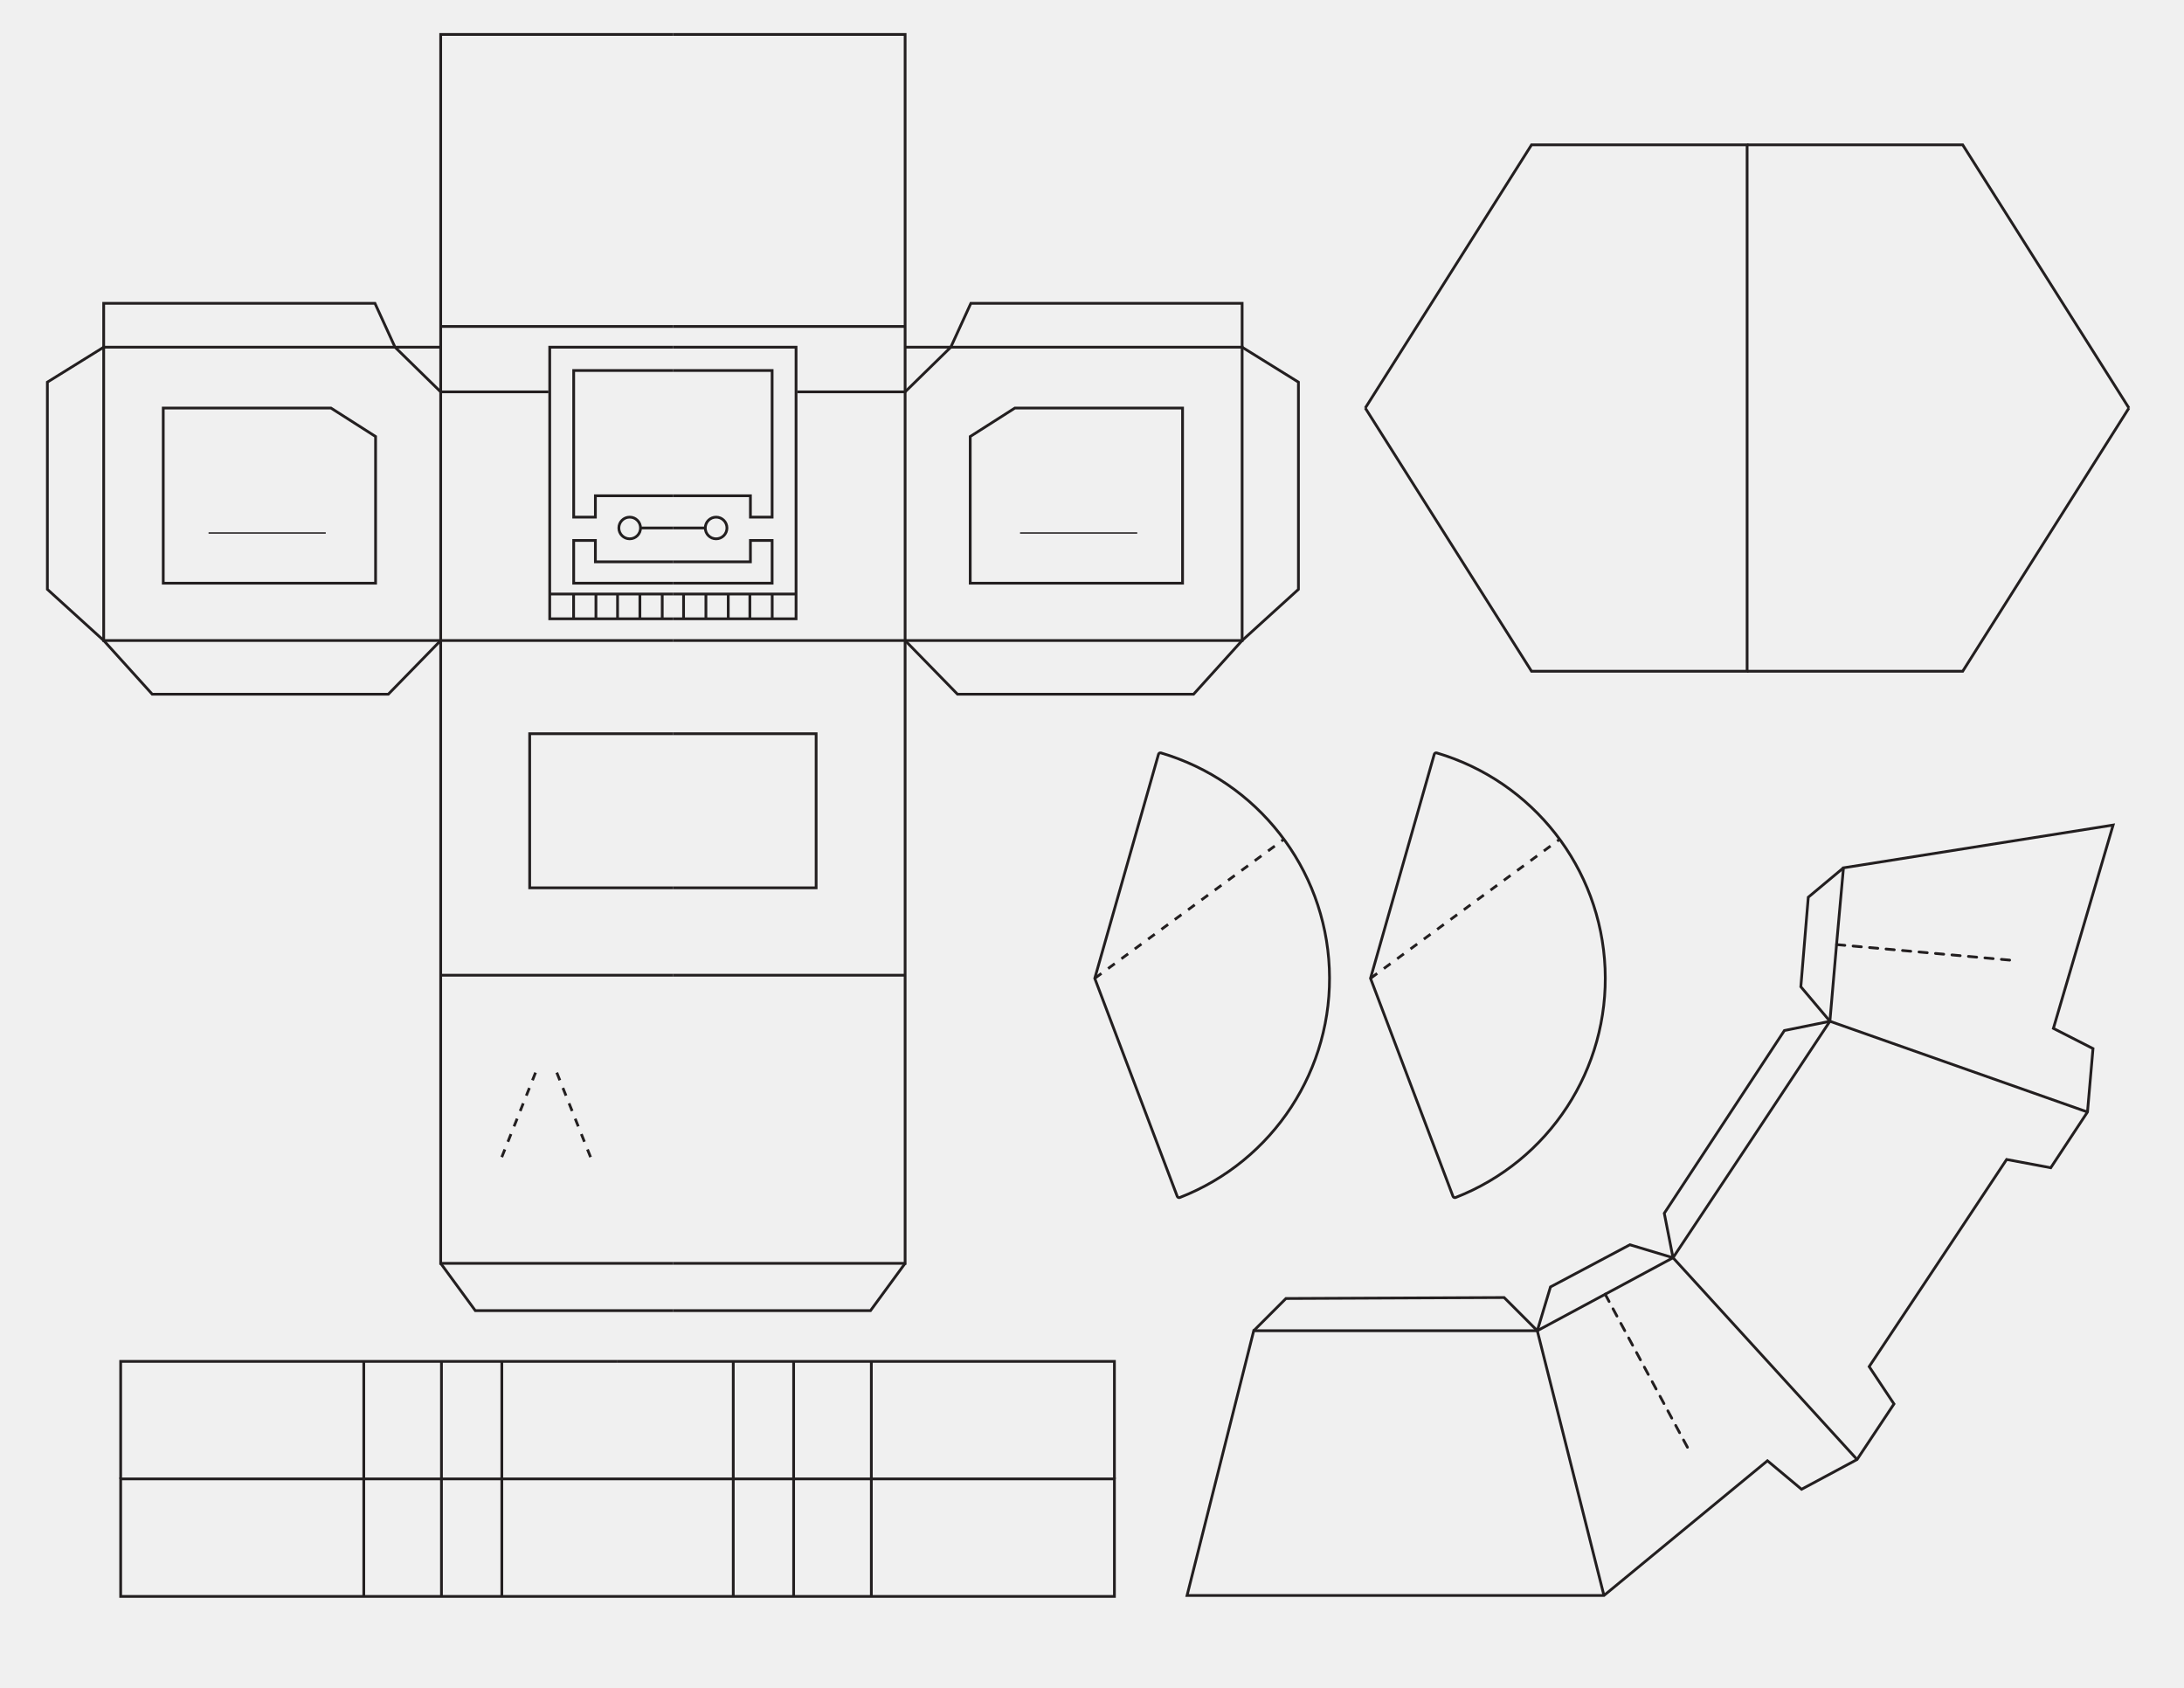
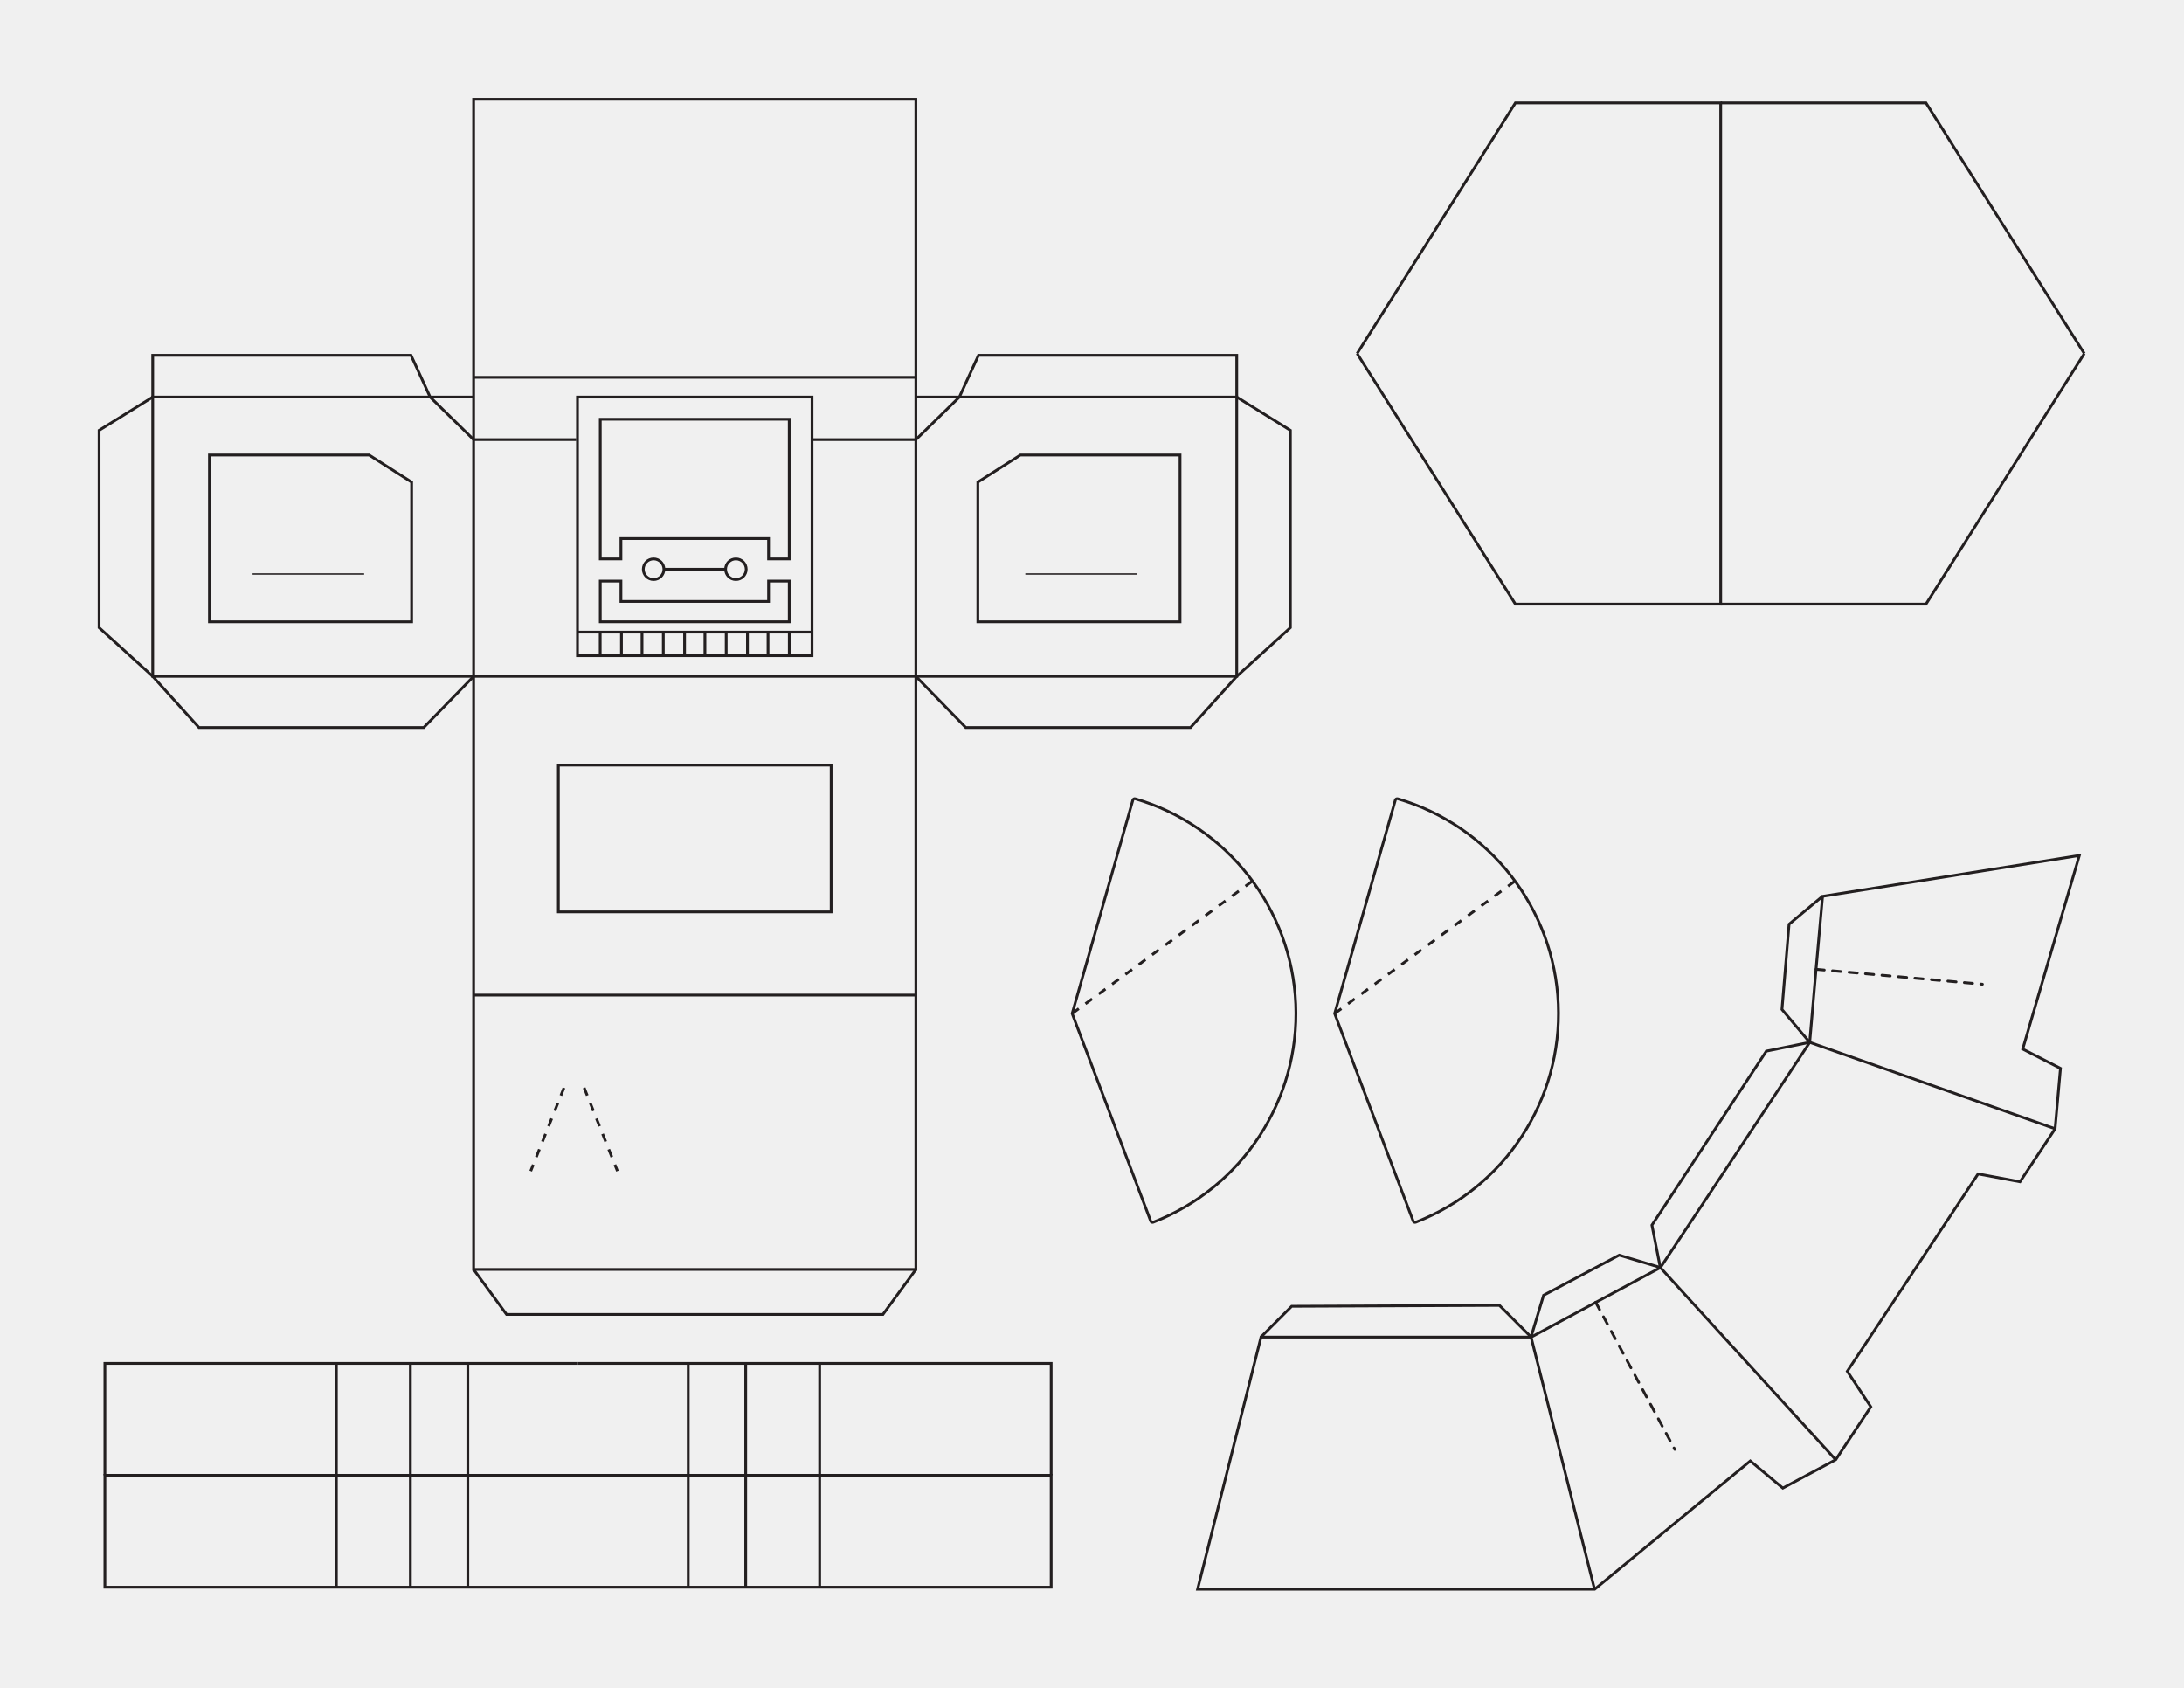
<svg xmlns="http://www.w3.org/2000/svg" viewBox="0 0 792 612">
  <rect width="792" height="612" style="fill:none" />
-   <polyline points="772.03 147.95 711.75 243.39 633.57 243.39" style="fill:none;stroke:#231f20;stroke-miterlimit:10" />
-   <polyline points="772.03 147.95 711.75 52.52 633.57 52.52" style="fill:none;stroke:#231f20;stroke-miterlimit:10" />
-   <polyline points="495.1 147.95 555.39 52.52 633.57 52.52 633.57 243.39 555.39 243.39 495.1 147.95" style="fill:none;stroke:#231f20;stroke-miterlimit:10" />
-   <path d="M404.13,536.24" style="fill:none;stroke:#231f20;stroke-miterlimit:10" />
-   <polyline points="223.95 493.63 404.13 493.63 404.13 536.24" style="fill:none;stroke:#231f20;stroke-miterlimit:10" />
-   <path d="M224,493.63" style="fill:none;stroke:#231f20;stroke-miterlimit:10" />
-   <line x1="315.98" y1="493.63" x2="315.98" y2="536.24" style="fill:none;stroke:#231f20;stroke-miterlimit:10" />
-   <line x1="287.8" y1="493.63" x2="287.8" y2="536.24" style="fill:none;stroke:#231f20;stroke-miterlimit:10" />
-   <line x1="265.91" y1="493.63" x2="265.91" y2="536.24" style="fill:none;stroke:#231f20;stroke-miterlimit:10" />
-   <polyline points="223.95 493.63 43.76 493.63 43.76 536.24" style="fill:none;stroke:#231f20;stroke-miterlimit:10" />
-   <line x1="131.92" y1="493.63" x2="131.92" y2="536.24" style="fill:none;stroke:#231f20;stroke-miterlimit:10" />
-   <line x1="160.09" y1="493.63" x2="160.09" y2="536.24" style="fill:none;stroke:#231f20;stroke-miterlimit:10" />
-   <line x1="181.98" y1="493.63" x2="181.98" y2="536.24" style="fill:none;stroke:#231f20;stroke-miterlimit:10" />
-   <polyline points="223.95 578.85 404.13 578.85 404.13 536.24 43.76 536.24 43.76 578.85 223.95 578.85" style="fill:none;stroke:#231f20;stroke-miterlimit:10" />
-   <line x1="315.98" y1="578.85" x2="315.98" y2="536.24" style="fill:none;stroke:#231f20;stroke-miterlimit:10" />
-   <line x1="287.8" y1="578.85" x2="287.8" y2="536.24" style="fill:none;stroke:#231f20;stroke-miterlimit:10" />
-   <line x1="265.91" y1="578.85" x2="265.91" y2="536.24" style="fill:none;stroke:#231f20;stroke-miterlimit:10" />
-   <line x1="131.92" y1="578.85" x2="131.92" y2="536.24" style="fill:none;stroke:#231f20;stroke-miterlimit:10" />
-   <line x1="160.09" y1="578.85" x2="160.09" y2="536.24" style="fill:none;stroke:#231f20;stroke-miterlimit:10" />
-   <line x1="181.98" y1="578.85" x2="181.98" y2="536.24" style="fill:none;stroke:#231f20;stroke-miterlimit:10" />
-   <path d="M377.19,592.75" style="fill:none;stroke:#231f20;stroke-miterlimit:10" />
-   <polyline points="454.65 482.51 466.33 470.83 545.45 470.48 557.48 482.51 562.26 466.63 591.06 451.34 606.7 456.05" style="fill:none;stroke:#231f20;stroke-miterlimit:10" />
-   <polyline points="663.61 370.31 647.09 373.66 603.53 439.92 606.7 456.05" style="fill:none;stroke:#231f20;stroke-miterlimit:10" />
-   <path d="M677.49,578.53" style="fill:none;stroke:#231f20;stroke-miterlimit:10" />
-   <line x1="582.1" y1="469.28" x2="612.22" y2="525.31" style="fill:none;stroke:#231f20;stroke-linecap:round;stroke-miterlimit:10;stroke-dasharray:3" />
-   <path d="M779.89,403.45" style="fill:none;stroke:#231f20;stroke-miterlimit:10" />
-   <path d="M766.3,299.16l-97.79,15.51L666,342.5l-2.41,27.81L635.2,413.17l-28.5,42.88-24.6,13.23-24.62,13.23H454.65l-24.18,96H581.66l59.28-48.85L653.31,540l20.14-10.8,13.38-20.14-9-13.54L702.77,458l24.91-37.58,16,3L757,403.21l2-23-14.36-7.32Z" style="fill:none;stroke:#231f20;stroke-miterlimit:10" />
-   <polyline points="663.61 370.31 653.05 357.79 655.75 325.33 668.51 314.67" style="fill:none;stroke:#231f20;stroke-miterlimit:10" />
-   <line x1="666.02" y1="342.5" x2="729.38" y2="348.18" style="fill:none;stroke:#231f20;stroke-linecap:round;stroke-miterlimit:10;stroke-dasharray:3" />
-   <line x1="557.48" y1="482.51" x2="581.66" y2="578.53" style="fill:none;stroke:#231f20;stroke-miterlimit:10" />
-   <line x1="606.7" y1="456.05" x2="673.45" y2="529.21" style="fill:none;stroke:#231f20;stroke-miterlimit:10" />
-   <line x1="663.61" y1="370.31" x2="757" y2="403.21" style="fill:none;stroke:#231f20;stroke-miterlimit:10" />
-   <polyline points="244.02 12.49 328.23 12.49 328.23 458.08 244.02 458.08" style="fill:none;stroke:#231f20;stroke-miterlimit:10" />
-   <line x1="328.23" y1="353.61" x2="244.02" y2="353.61" style="fill:none;stroke:#231f20;stroke-miterlimit:10" />
-   <polyline points="244.02 232.24 450.44 232.24 450.44 125.89 344.79 125.89 328.23 142.09 289.15 142.09" style="fill:none;stroke:#231f20;stroke-miterlimit:10" />
-   <line x1="328.23" y1="118.37" x2="244.02" y2="118.37" style="fill:none;stroke:#231f20;stroke-miterlimit:10" />
-   <polyline points="244.02 125.89 288.68 125.89 288.68 224.37 244.02 224.37" style="fill:none;stroke:#231f20;stroke-miterlimit:10" />
-   <polyline points="244.02 134.34 280 134.34 280 187.51 272.13 187.51 272.13 179.76 244.02 179.76" style="fill:none;stroke:#231f20;stroke-miterlimit:10" />
-   <polyline points="244.02 211.46 280 211.46 280 195.96 272.13 195.96 272.13 203.71 244.02 203.71" style="fill:none;stroke:#231f20;stroke-miterlimit:10" />
-   <line x1="288.68" y1="215.39" x2="244.02" y2="215.39" style="fill:none;stroke:#231f20;stroke-miterlimit:10" />
-   <line x1="247.89" y1="215.39" x2="247.89" y2="224.37" style="fill:none;stroke:#231f20;stroke-miterlimit:10" />
-   <line x1="255.99" y1="215.39" x2="255.99" y2="224.37" style="fill:none;stroke:#231f20;stroke-miterlimit:10" />
-   <line x1="264.09" y1="215.39" x2="264.09" y2="224.37" style="fill:none;stroke:#231f20;stroke-miterlimit:10" />
-   <line x1="271.93" y1="215.39" x2="271.93" y2="224.37" style="fill:none;stroke:#231f20;stroke-miterlimit:10" />
-   <line x1="280.03" y1="215.39" x2="280.03" y2="224.37" style="fill:none;stroke:#231f20;stroke-miterlimit:10" />
-   <circle cx="259.69" cy="191.44" r="3.93" style="fill:none;stroke:#231f20;stroke-miterlimit:10" />
-   <line x1="255.76" y1="191.44" x2="244.02" y2="191.44" style="fill:none;stroke:#231f20;stroke-miterlimit:10" />
-   <polyline points="328.23 125.89 344.79 125.89 352.07 109.98 450.44 109.98 450.44 125.89 470.86 138.56 470.86 213.69 450.44 232.24 432.83 251.72 347.23 251.72 328.23 232.24" style="fill:none;stroke:#231f20;stroke-miterlimit:10" />
-   <polyline points="244.02 266.04 295.96 266.04 295.96 321.92 244.02 321.92" style="fill:none;stroke:#231f20;stroke-miterlimit:10" />
-   <polygon points="351.84 211.46 428.84 211.46 428.84 147.95 368.04 147.95 351.84 158.28 351.84 211.46" style="fill:none;stroke:#231f20;stroke-miterlimit:10" />
-   <line x1="369.91" y1="193.26" x2="412.41" y2="193.26" style="fill:none;stroke:#231f20;stroke-miterlimit:10;stroke-width:0.5px" />
-   <polyline points="328.23 458.08 315.68 475.22 244.02 475.22" style="fill:none;stroke:#231f20;stroke-miterlimit:10" />
-   <polyline points="244.02 12.49 159.81 12.49 159.81 458.08 244.02 458.08" style="fill:none;stroke:#231f20;stroke-miterlimit:10" />
-   <line x1="159.81" y1="353.61" x2="244.02" y2="353.61" style="fill:none;stroke:#231f20;stroke-miterlimit:10" />
-   <polyline points="244.02 232.24 37.6 232.24 37.6 125.89 143.25 125.89 159.81 142.09 198.89 142.09" style="fill:none;stroke:#231f20;stroke-miterlimit:10" />
-   <line x1="159.81" y1="118.37" x2="244.02" y2="118.37" style="fill:none;stroke:#231f20;stroke-miterlimit:10" />
-   <polyline points="244.02 125.89 199.35 125.89 199.35 224.37 244.02 224.37" style="fill:none;stroke:#231f20;stroke-miterlimit:10" />
-   <polyline points="244.02 134.34 208.04 134.34 208.04 187.51 215.91 187.51 215.91 179.76 244.02 179.76" style="fill:none;stroke:#231f20;stroke-miterlimit:10" />
-   <polyline points="244.02 211.46 208.04 211.46 208.04 195.96 215.91 195.96 215.91 203.71 244.02 203.71" style="fill:none;stroke:#231f20;stroke-miterlimit:10" />
-   <line x1="199.36" y1="215.39" x2="244.02" y2="215.39" style="fill:none;stroke:#231f20;stroke-miterlimit:10" />
-   <line x1="240.15" y1="215.39" x2="240.15" y2="224.37" style="fill:none;stroke:#231f20;stroke-miterlimit:10" />
-   <line x1="232.05" y1="215.39" x2="232.05" y2="224.37" style="fill:none;stroke:#231f20;stroke-miterlimit:10" />
-   <line x1="223.95" y1="215.39" x2="223.95" y2="224.37" style="fill:none;stroke:#231f20;stroke-miterlimit:10" />
-   <line x1="216.11" y1="215.39" x2="216.11" y2="224.37" style="fill:none;stroke:#231f20;stroke-miterlimit:10" />
-   <line x1="208.01" y1="215.39" x2="208.01" y2="224.37" style="fill:none;stroke:#231f20;stroke-miterlimit:10" />
-   <circle cx="228.35" cy="191.44" r="3.93" style="fill:none;stroke:#231f20;stroke-miterlimit:10" />
-   <line x1="232.28" y1="191.44" x2="244.02" y2="191.44" style="fill:none;stroke:#231f20;stroke-miterlimit:10" />
-   <polyline points="159.81 125.89 143.25 125.89 135.97 109.98 37.6 109.98 37.6 125.89 17.18 138.56 17.18 213.69 37.6 232.24 55.21 251.72 140.81 251.72 159.81 232.24" style="fill:none;stroke:#231f20;stroke-miterlimit:10" />
-   <polyline points="244.02 266.04 192.08 266.04 192.08 321.92 244.02 321.92" style="fill:none;stroke:#231f20;stroke-miterlimit:10" />
-   <polygon points="136.2 211.46 59.2 211.46 59.2 147.95 120 147.95 136.2 158.28 136.2 211.46" style="fill:none;stroke:#231f20;stroke-miterlimit:10" />
-   <line x1="118.13" y1="193.26" x2="75.63" y2="193.26" style="fill:none;stroke:#231f20;stroke-miterlimit:10;stroke-width:0.5px" />
-   <polyline points="159.81 458.08 172.36 475.22 244.02 475.22" style="fill:none;stroke:#231f20;stroke-miterlimit:10" />
-   <line x1="194.21" y1="388.92" x2="181.54" y2="420.62" style="fill:#fff;stroke:#231f20;stroke-miterlimit:10;stroke-dasharray:3" />
-   <line x1="201.91" y1="388.92" x2="214.58" y2="420.62" style="fill:#fff;stroke:#231f20;stroke-miterlimit:10;stroke-dasharray:3" />
-   <path d="M420.13,273.45,397,354.74l29.91,79.05a.74.74,0,0,0,.94.42A85.26,85.26,0,0,0,421,273,.73.73,0,0,0,420.13,273.45Z" style="fill:none;stroke:#231f20;stroke-miterlimit:10" />
-   <line x1="397" y1="354.74" x2="465.67" y2="304.27" style="fill:none;stroke:#231f20;stroke-miterlimit:10;stroke-dasharray:3" />
-   <path d="M520.13,273.45,497,354.74l29.91,79.05a.74.74,0,0,0,.94.42A85.26,85.26,0,0,0,521,273,.73.73,0,0,0,520.13,273.45Z" style="fill:none;stroke:#231f20;stroke-miterlimit:10" />
-   <line x1="497" y1="354.74" x2="565.67" y2="304.27" style="fill:none;stroke:#231f20;stroke-miterlimit:10;stroke-dasharray:3" />
+   <polyline points="755.84 128.19 698.43 219.06 623.99 219.06" style="fill:none;stroke:#231f20;stroke-miterlimit:10" />
+   <polyline points="755.84 128.19 698.43 37.32 623.99 37.32" style="fill:none;stroke:#231f20;stroke-miterlimit:10" />
+   <polyline points="492.14 128.19 549.54 37.32 623.99 37.32 623.99 219.06 549.54 219.06 492.14 128.19" style="fill:none;stroke:#231f20;stroke-miterlimit:10" />
+   <path d="M381.19,534.94" style="fill:none;stroke:#231f20;stroke-miterlimit:10" />
+   <polyline points="209.61 494.36 381.19 494.36 381.19 534.94" style="fill:none;stroke:#231f20;stroke-miterlimit:10" />
+   <path d="M209.61,494.36" style="fill:none;stroke:#231f20;stroke-miterlimit:10" />
+   <line x1="297.24" y1="494.36" x2="297.24" y2="534.94" style="fill:none;stroke:#231f20;stroke-miterlimit:10" />
+   <line x1="270.42" y1="494.36" x2="270.42" y2="534.94" style="fill:none;stroke:#231f20;stroke-miterlimit:10" />
+   <line x1="249.57" y1="494.36" x2="249.57" y2="534.94" style="fill:none;stroke:#231f20;stroke-miterlimit:10" />
+   <polyline points="209.61 494.36 38.04 494.36 38.04 534.94" style="fill:none;stroke:#231f20;stroke-miterlimit:10" />
+   <line x1="121.98" y1="494.36" x2="121.98" y2="534.94" style="fill:none;stroke:#231f20;stroke-miterlimit:10" />
+   <line x1="148.81" y1="494.36" x2="148.81" y2="534.94" style="fill:none;stroke:#231f20;stroke-miterlimit:10" />
+   <line x1="169.65" y1="494.36" x2="169.65" y2="534.94" style="fill:none;stroke:#231f20;stroke-miterlimit:10" />
+   <polyline points="209.61 575.51 381.19 575.51 381.19 534.94 38.04 534.94 38.04 575.51 209.61 575.51" style="fill:none;stroke:#231f20;stroke-miterlimit:10" />
+   <line x1="297.24" y1="575.51" x2="297.24" y2="534.94" style="fill:none;stroke:#231f20;stroke-miterlimit:10" />
+   <line x1="270.42" y1="575.51" x2="270.42" y2="534.94" style="fill:none;stroke:#231f20;stroke-miterlimit:10" />
+   <line x1="249.57" y1="575.51" x2="249.57" y2="534.94" style="fill:none;stroke:#231f20;stroke-miterlimit:10" />
+   <line x1="121.98" y1="575.51" x2="121.98" y2="534.94" style="fill:none;stroke:#231f20;stroke-miterlimit:10" />
+   <line x1="148.81" y1="575.51" x2="148.81" y2="534.94" style="fill:none;stroke:#231f20;stroke-miterlimit:10" />
+   <line x1="169.65" y1="575.51" x2="169.65" y2="534.94" style="fill:none;stroke:#231f20;stroke-miterlimit:10" />
+   <path d="M355.53,588.75" style="fill:none;stroke:#231f20;stroke-miterlimit:10" />
+   <polyline points="457.29 484.78 468.41 473.65 543.75 473.32 555.21 484.78 559.76 469.65 587.18 455.1 602.08 459.58" style="fill:none;stroke:#231f20;stroke-miterlimit:10" />
+   <polyline points="656.26 377.94 640.54 381.13 599.05 444.22 602.08 459.58" style="fill:none;stroke:#231f20;stroke-miterlimit:10" />
+   <path d="M669.49,576.21" style="fill:none;stroke:#231f20;stroke-miterlimit:10" />
+   <line x1="578.65" y1="472.18" x2="607.33" y2="525.54" style="fill:none;stroke:#231f20;stroke-linecap:round;stroke-miterlimit:10;stroke-dasharray:3" />
+   <path d="M767,409.5" style="fill:none;stroke:#231f20;stroke-miterlimit:10" />
+   <path d="M754.05,310.19,660.93,325l-2.37,26.5-2.3,26.48-27,40.81-27.13,40.83-23.43,12.6-23.44,12.6H457.29l-23,91.43h144l56.44-46.52,11.79,9.84,19.18-10.29,12.73-19.17-8.54-12.89,23.72-35.79,23.72-35.78,15.2,2.85,12.72-19.2,1.95-21.92-13.68-7Z" style="fill:none;stroke:#231f20;stroke-miterlimit:10" />
+   <polyline points="656.26 377.94 646.21 366.02 648.78 335.11 660.93 324.96" style="fill:none;stroke:#231f20;stroke-miterlimit:10" />
+   <line x1="658.56" y1="351.46" x2="718.9" y2="356.87" style="fill:none;stroke:#231f20;stroke-linecap:round;stroke-miterlimit:10;stroke-dasharray:3" />
+   <line x1="555.21" y1="484.78" x2="578.23" y2="576.21" style="fill:none;stroke:#231f20;stroke-miterlimit:10" />
+   <line x1="602.08" y1="459.58" x2="665.64" y2="529.24" style="fill:none;stroke:#231f20;stroke-miterlimit:10" />
+   <line x1="656.26" y1="377.94" x2="745.19" y2="409.26" style="fill:none;stroke:#231f20;stroke-miterlimit:10" />
+   <polyline points="251.94 36 332.13 36 332.13 460.29 251.94 460.29" style="fill:none;stroke:#231f20;stroke-miterlimit:10" />
+   <line x1="332.13" y1="360.81" x2="251.94" y2="360.81" style="fill:none;stroke:#231f20;stroke-miterlimit:10" />
+   <polyline points="251.94 245.24 448.49 245.24 448.49 143.97 347.9 143.97 332.13 159.4 294.92 159.4" style="fill:none;stroke:#231f20;stroke-miterlimit:10" />
+   <line x1="332.13" y1="136.82" x2="251.94" y2="136.82" style="fill:none;stroke:#231f20;stroke-miterlimit:10" />
+   <polyline points="251.94 143.97 294.47 143.97 294.47 237.75 251.94 237.75" style="fill:none;stroke:#231f20;stroke-miterlimit:10" />
+   <polyline points="251.94 152.02 286.2 152.02 286.2 202.66 278.71 202.66 278.71 195.28 251.94 195.28" style="fill:none;stroke:#231f20;stroke-miterlimit:10" />
+   <polyline points="251.94 225.46 286.2 225.46 286.2 210.7 278.71 210.7 278.71 218.08 251.94 218.08" style="fill:none;stroke:#231f20;stroke-miterlimit:10" />
+   <line x1="294.47" y1="229.2" x2="251.94" y2="229.2" style="fill:none;stroke:#231f20;stroke-miterlimit:10" />
+   <line x1="255.63" y1="229.2" x2="255.63" y2="237.75" style="fill:none;stroke:#231f20;stroke-miterlimit:10" />
+   <line x1="263.34" y1="229.2" x2="263.34" y2="237.75" style="fill:none;stroke:#231f20;stroke-miterlimit:10" />
+   <line x1="271.05" y1="229.2" x2="271.05" y2="237.75" style="fill:none;stroke:#231f20;stroke-miterlimit:10" />
+   <line x1="278.51" y1="229.2" x2="278.51" y2="237.75" style="fill:none;stroke:#231f20;stroke-miterlimit:10" />
+   <line x1="286.22" y1="229.2" x2="286.22" y2="237.75" style="fill:none;stroke:#231f20;stroke-miterlimit:10" />
+   <circle cx="266.86" cy="206.4" r="3.74" style="fill:none;stroke:#231f20;stroke-miterlimit:10" />
+   <line x1="263.12" y1="206.4" x2="251.94" y2="206.4" style="fill:none;stroke:#231f20;stroke-miterlimit:10" />
+   <polyline points="332.13 143.97 347.9 143.97 354.83 128.83 448.49 128.83 448.49 143.97 467.94 156.04 467.94 227.58 448.49 245.24 431.73 263.8 350.21 263.8 332.13 245.24" style="fill:none;stroke:#231f20;stroke-miterlimit:10" />
+   <polyline points="251.94 277.43 301.4 277.43 301.4 330.64 251.94 330.64" style="fill:none;stroke:#231f20;stroke-miterlimit:10" />
+   <polygon points="354.6 225.46 427.93 225.46 427.93 164.99 370.03 164.99 354.6 174.82 354.6 225.46" style="fill:none;stroke:#231f20;stroke-miterlimit:10" />
+   <line x1="371.82" y1="208.13" x2="412.28" y2="208.13" style="fill:none;stroke:#231f20;stroke-miterlimit:10;stroke-width:0.5px" />
+   <polyline points="332.13 460.29 320.18 476.61 251.94 476.61" style="fill:none;stroke:#231f20;stroke-miterlimit:10" />
+   <polyline points="251.94 36 171.75 36 171.75 460.29 251.94 460.29" style="fill:none;stroke:#231f20;stroke-miterlimit:10" />
+   <line x1="171.75" y1="360.81" x2="251.94" y2="360.81" style="fill:none;stroke:#231f20;stroke-miterlimit:10" />
+   <polyline points="251.94 245.24 55.38 245.24 55.38 143.97 155.98 143.97 171.75 159.4 208.96 159.4" style="fill:none;stroke:#231f20;stroke-miterlimit:10" />
+   <line x1="171.75" y1="136.82" x2="251.94" y2="136.82" style="fill:none;stroke:#231f20;stroke-miterlimit:10" />
+   <polyline points="251.94 143.97 209.41 143.97 209.41 237.75 251.94 237.75" style="fill:none;stroke:#231f20;stroke-miterlimit:10" />
+   <polyline points="251.94 152.02 217.68 152.02 217.68 202.66 225.17 202.66 225.17 195.28 251.94 195.28" style="fill:none;stroke:#231f20;stroke-miterlimit:10" />
+   <polyline points="251.94 225.46 217.68 225.46 217.68 210.7 225.17 210.7 225.17 218.08 251.94 218.08" style="fill:none;stroke:#231f20;stroke-miterlimit:10" />
+   <line x1="209.41" y1="229.2" x2="251.94" y2="229.2" style="fill:none;stroke:#231f20;stroke-miterlimit:10" />
+   <line x1="248.25" y1="229.2" x2="248.25" y2="237.75" style="fill:none;stroke:#231f20;stroke-miterlimit:10" />
+   <line x1="240.54" y1="229.2" x2="240.54" y2="237.75" style="fill:none;stroke:#231f20;stroke-miterlimit:10" />
+   <line x1="232.82" y1="229.2" x2="232.82" y2="237.75" style="fill:none;stroke:#231f20;stroke-miterlimit:10" />
+   <line x1="225.36" y1="229.2" x2="225.36" y2="237.75" style="fill:none;stroke:#231f20;stroke-miterlimit:10" />
+   <line x1="217.65" y1="229.2" x2="217.65" y2="237.75" style="fill:none;stroke:#231f20;stroke-miterlimit:10" />
+   <circle cx="237.02" cy="206.4" r="3.74" style="fill:none;stroke:#231f20;stroke-miterlimit:10" />
+   <line x1="240.76" y1="206.4" x2="251.94" y2="206.4" style="fill:none;stroke:#231f20;stroke-miterlimit:10" />
+   <polyline points="171.75 143.97 155.98 143.97 149.05 128.83 55.38 128.83 55.38 143.97 35.94 156.04 35.94 227.58 55.38 245.24 72.15 263.8 153.66 263.8 171.75 245.24" style="fill:none;stroke:#231f20;stroke-miterlimit:10" />
+   <polyline points="251.94 277.43 202.48 277.43 202.48 330.64 251.94 330.64" style="fill:none;stroke:#231f20;stroke-miterlimit:10" />
+   <polygon points="149.27 225.46 75.95 225.46 75.95 164.99 133.85 164.99 149.27 174.82 149.27 225.46" style="fill:none;stroke:#231f20;stroke-miterlimit:10" />
+   <line x1="132.06" y1="208.13" x2="91.6" y2="208.13" style="fill:none;stroke:#231f20;stroke-miterlimit:10;stroke-width:0.5px" />
+   <polyline points="171.75 460.29 183.7 476.61 251.94 476.61" style="fill:none;stroke:#231f20;stroke-miterlimit:10" />
+   <line x1="204.51" y1="394.44" x2="192.45" y2="424.62" style="fill:#fff;stroke:#231f20;stroke-miterlimit:10;stroke-dasharray:3" />
+   <line x1="211.84" y1="394.44" x2="223.91" y2="424.62" style="fill:#fff;stroke:#231f20;stroke-miterlimit:10;stroke-dasharray:3" />
+   <path d="M410.81,290.11l-22,77.4,28.48,75.27a.69.69,0,0,0,.89.4,81.18,81.18,0,0,0-6.5-153.55A.68.68,0,0,0,410.81,290.11Z" style="fill:none;stroke:#231f20;stroke-miterlimit:10" />
+   <line x1="388.79" y1="367.51" x2="454.18" y2="319.45" style="fill:none;stroke:#231f20;stroke-miterlimit:10;stroke-dasharray:3" />
+   <path d="M506,290.11l-22,77.4,28.48,75.27a.7.7,0,0,0,.9.4,81.18,81.18,0,0,0-6.51-153.55A.68.68,0,0,0,506,290.11Z" style="fill:none;stroke:#231f20;stroke-miterlimit:10" />
+   <line x1="484.01" y1="367.51" x2="549.4" y2="319.45" style="fill:none;stroke:#231f20;stroke-miterlimit:10;stroke-dasharray:3" />
</svg>
